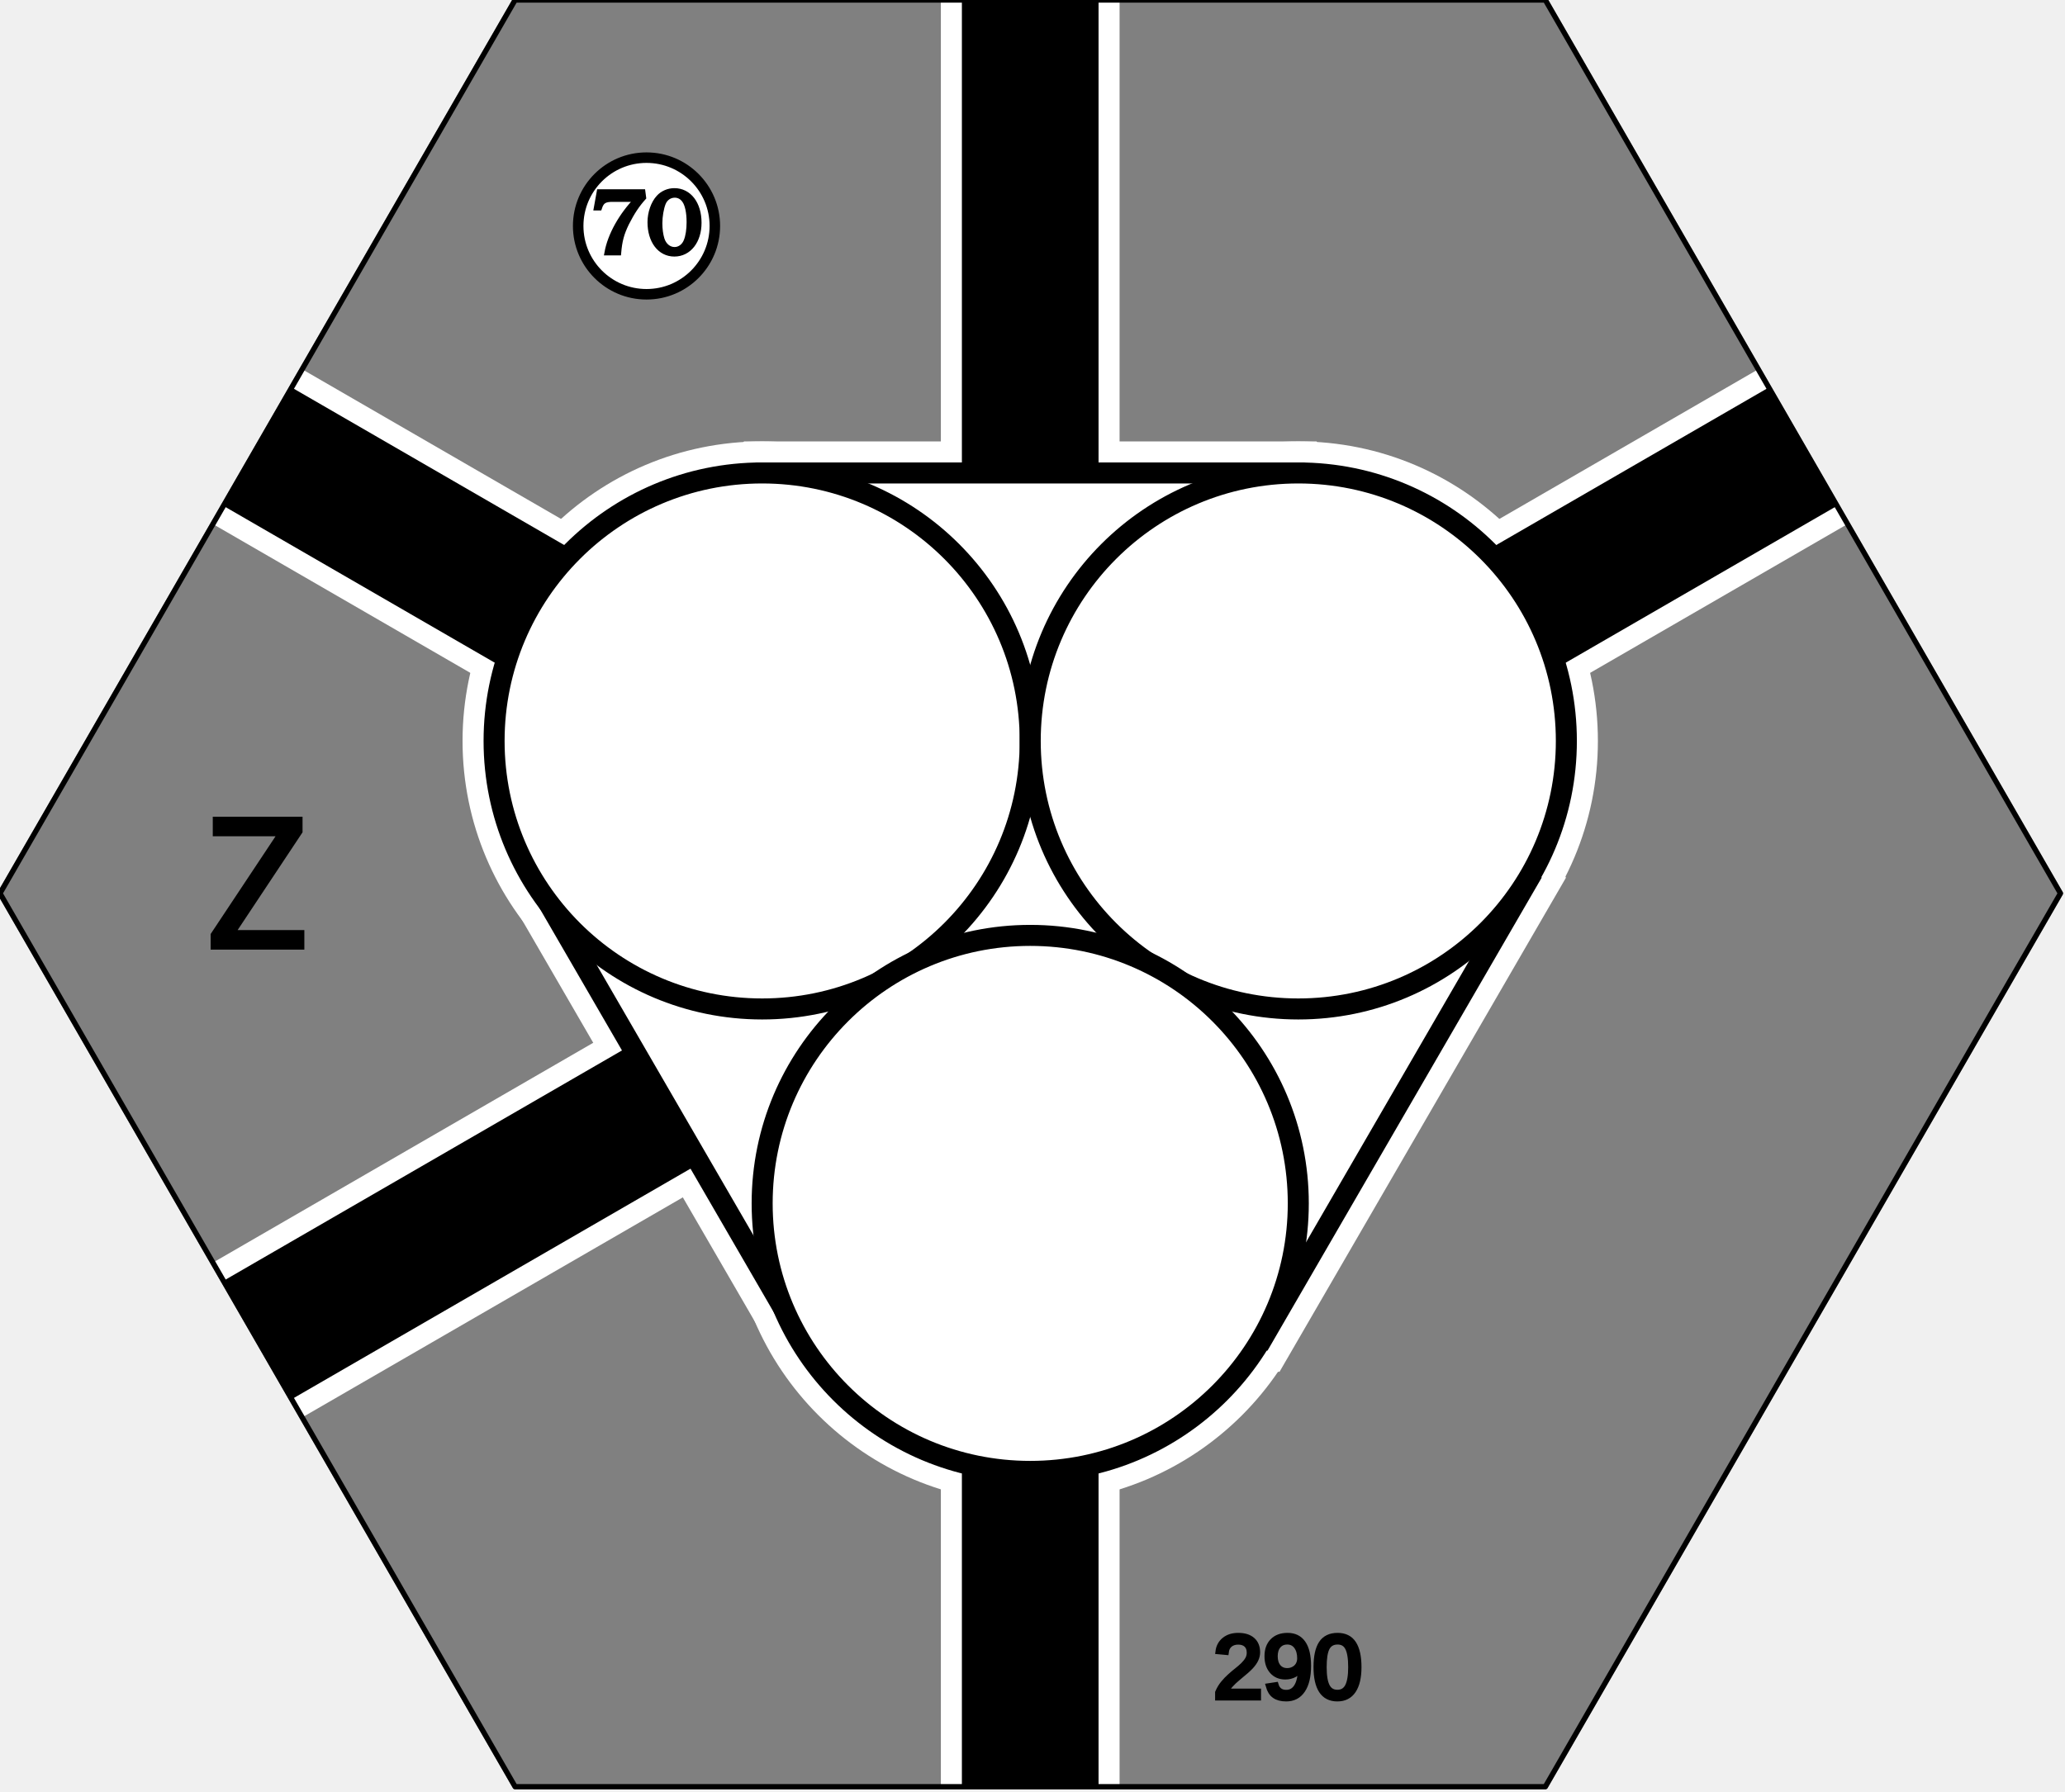
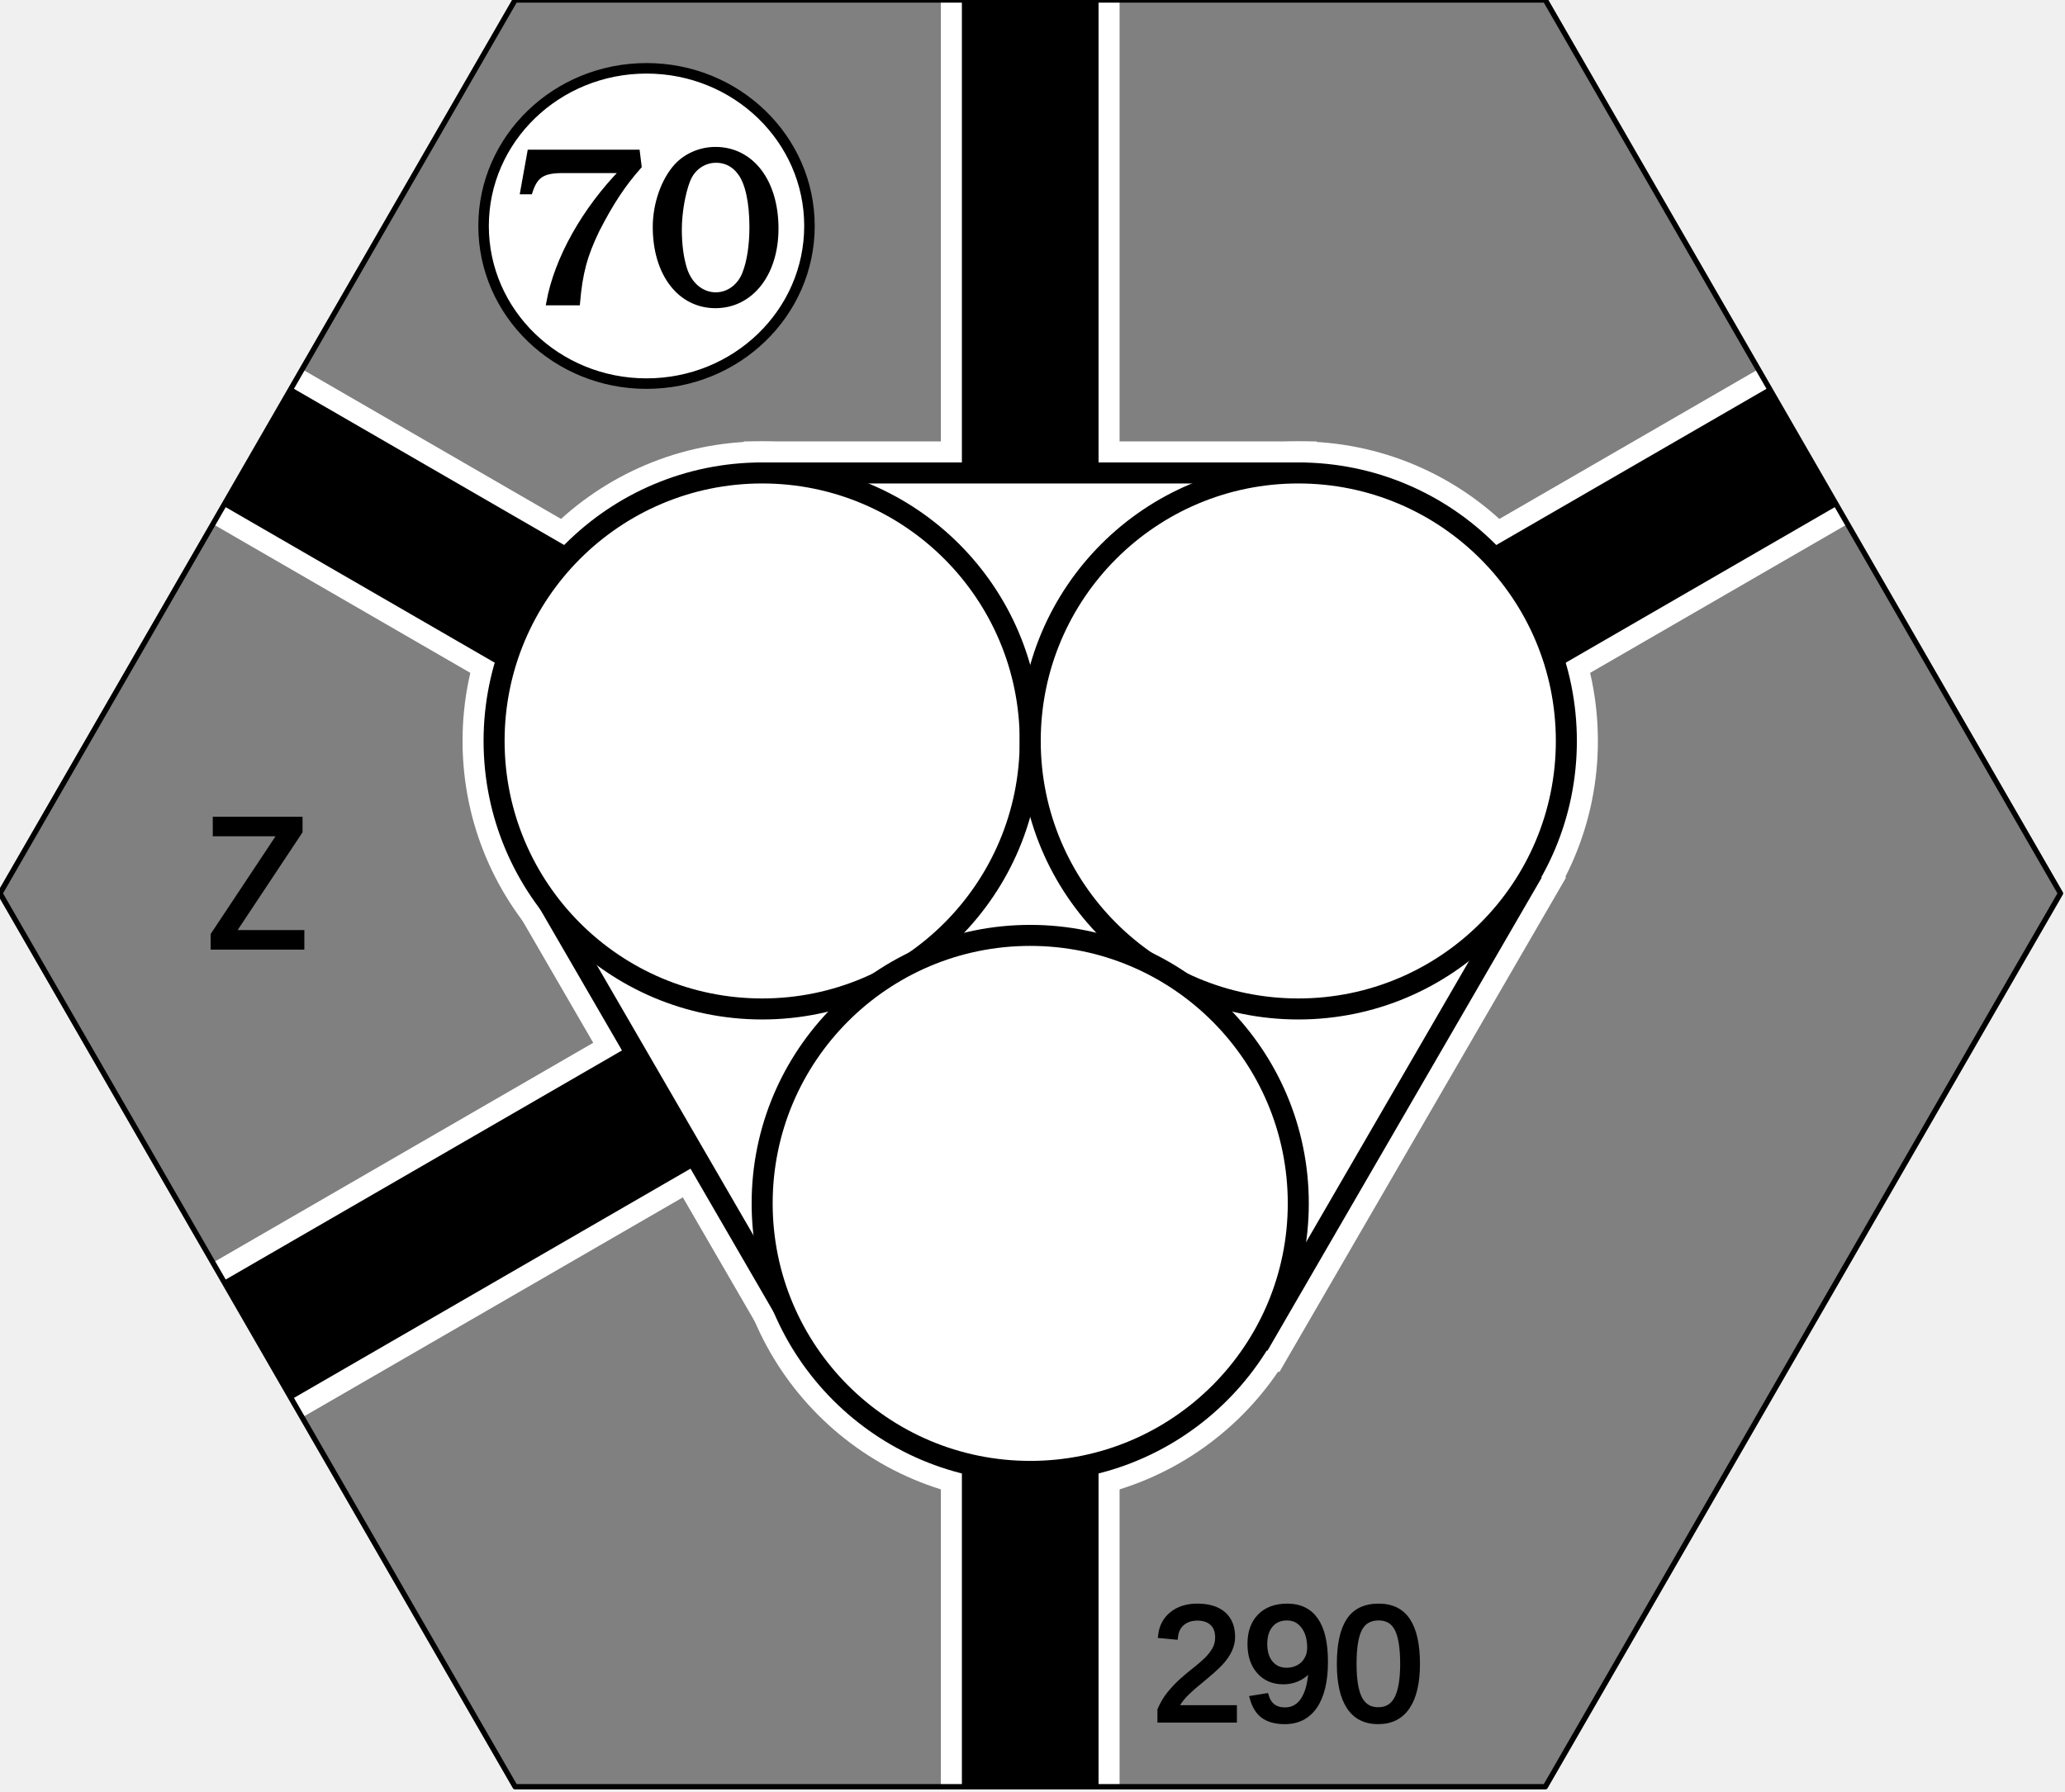
<svg xmlns="http://www.w3.org/2000/svg" version="1.1">
  <path d=" M 98,0 L 294,0 L 392,170 L 294,340 L 98,340 L 0,170 Z" fill="#808080" stroke="#808080" stroke-width="1" stroke-linejoin="round" />
-   <text x="245" y="318" dy="0.3em" fill="#000000" stroke="#000000" text-anchor="middle" font-family="Arial" font-size="17">290</text>
+   <text x="245" y="318" dy="0.3em" fill="#000000" stroke="#000000" text-anchor="middle" font-family="Arial" font-size="31">290</text>
  <polygon points="145,90 247,90 291,167 240,255 152,254 101,166" fill="#FFFFFF" stroke="#FFFFFF" stroke-width="12" />
  <circle cx="145" cy="141" r="51" fill="#FFFFFF" stroke="#FFFFFF" stroke-width="12" />
  <circle cx="247" cy="141" r="51" fill="#FFFFFF" stroke="#FFFFFF" stroke-width="12" />
  <circle cx="196" cy="229" r="51" fill="#FFFFFF" stroke="#FFFFFF" stroke-width="12" />
  <path d="M 196,170 L 343,85" fill="none" stroke="#FFFFFF" stroke-width="34" stroke-linecap="butt" stroke-linejoin="round" />
  <path d="M 196,170 L 196,0" fill="none" stroke="#FFFFFF" stroke-width="34" stroke-linecap="butt" stroke-linejoin="round" />
  <path d="M 196,170 L 49,85" fill="none" stroke="#FFFFFF" stroke-width="34" stroke-linecap="butt" stroke-linejoin="round" />
  <path d="M 196,170 L 49,255" fill="none" stroke="#FFFFFF" stroke-width="34" stroke-linecap="butt" stroke-linejoin="round" />
  <path d="M 196,170 L 196,340" fill="none" stroke="#FFFFFF" stroke-width="34" stroke-linecap="butt" stroke-linejoin="round" />
  <path d="M 196,170 L 343,85" fill="none" stroke="#000000" stroke-width="26" stroke-linecap="butt" stroke-linejoin="round" />
  <path d="M 196,170 L 196,0" fill="none" stroke="#000000" stroke-width="26" stroke-linecap="butt" stroke-linejoin="round" />
  <path d="M 196,170 L 49,85" fill="none" stroke="#000000" stroke-width="26" stroke-linecap="butt" stroke-linejoin="round" />
  <path d="M 196,170 L 49,255" fill="none" stroke="#000000" stroke-width="26" stroke-linecap="butt" stroke-linejoin="round" />
  <path d="M 196,170 L 196,340" fill="none" stroke="#000000" stroke-width="26" stroke-linecap="butt" stroke-linejoin="round" />
  <polygon points="145,90 247,90 291,167 240,255 152,254 101,166" fill="#FFFFFF" stroke="#000000" stroke-width="4" />
  <circle cx="145" cy="141" r="51" fill="#FFFFFF" stroke="#000000" stroke-width="4" />
  <circle cx="247" cy="141" r="51" fill="#FFFFFF" stroke="#000000" stroke-width="4" />
  <circle cx="196" cy="229" r="51" fill="#FFFFFF" stroke="#000000" stroke-width="4" />
-   <ellipse rx="13" ry="13" cx="123" cy="43" fill="#FFFFFF" stroke="#000000" stroke-width="2" stroke-linejoin="round" />
-   <text x="123" y="43" dy="0.3em" fill="#000000" stroke="#000000" text-anchor="middle" font-family="Bookman Old Style" font-size="17">70</text>
+   <ellipse rx="31" ry="30" cx="123" cy="43" fill="#FFFFFF" stroke="#000000" stroke-width="2" stroke-linejoin="round" />
+   <text x="123" y="45" dy="0.3em" fill="#000000" stroke="#000000" text-anchor="middle" font-family="Bookman Old Style" font-size="42">70</text>
  <text x="49" y="170" dy="0.3em" fill="#000000" stroke="#000000" text-anchor="middle" font-family="TimpaniHeavy" font-size="34">Z</text>
  <path d=" M 98,0 L 294,0 L 392,170 L 294,340 L 98,340 L 0,170 Z" fill="none" stroke="black" stroke-width="1" stroke-linejoin="round" />
</svg>
